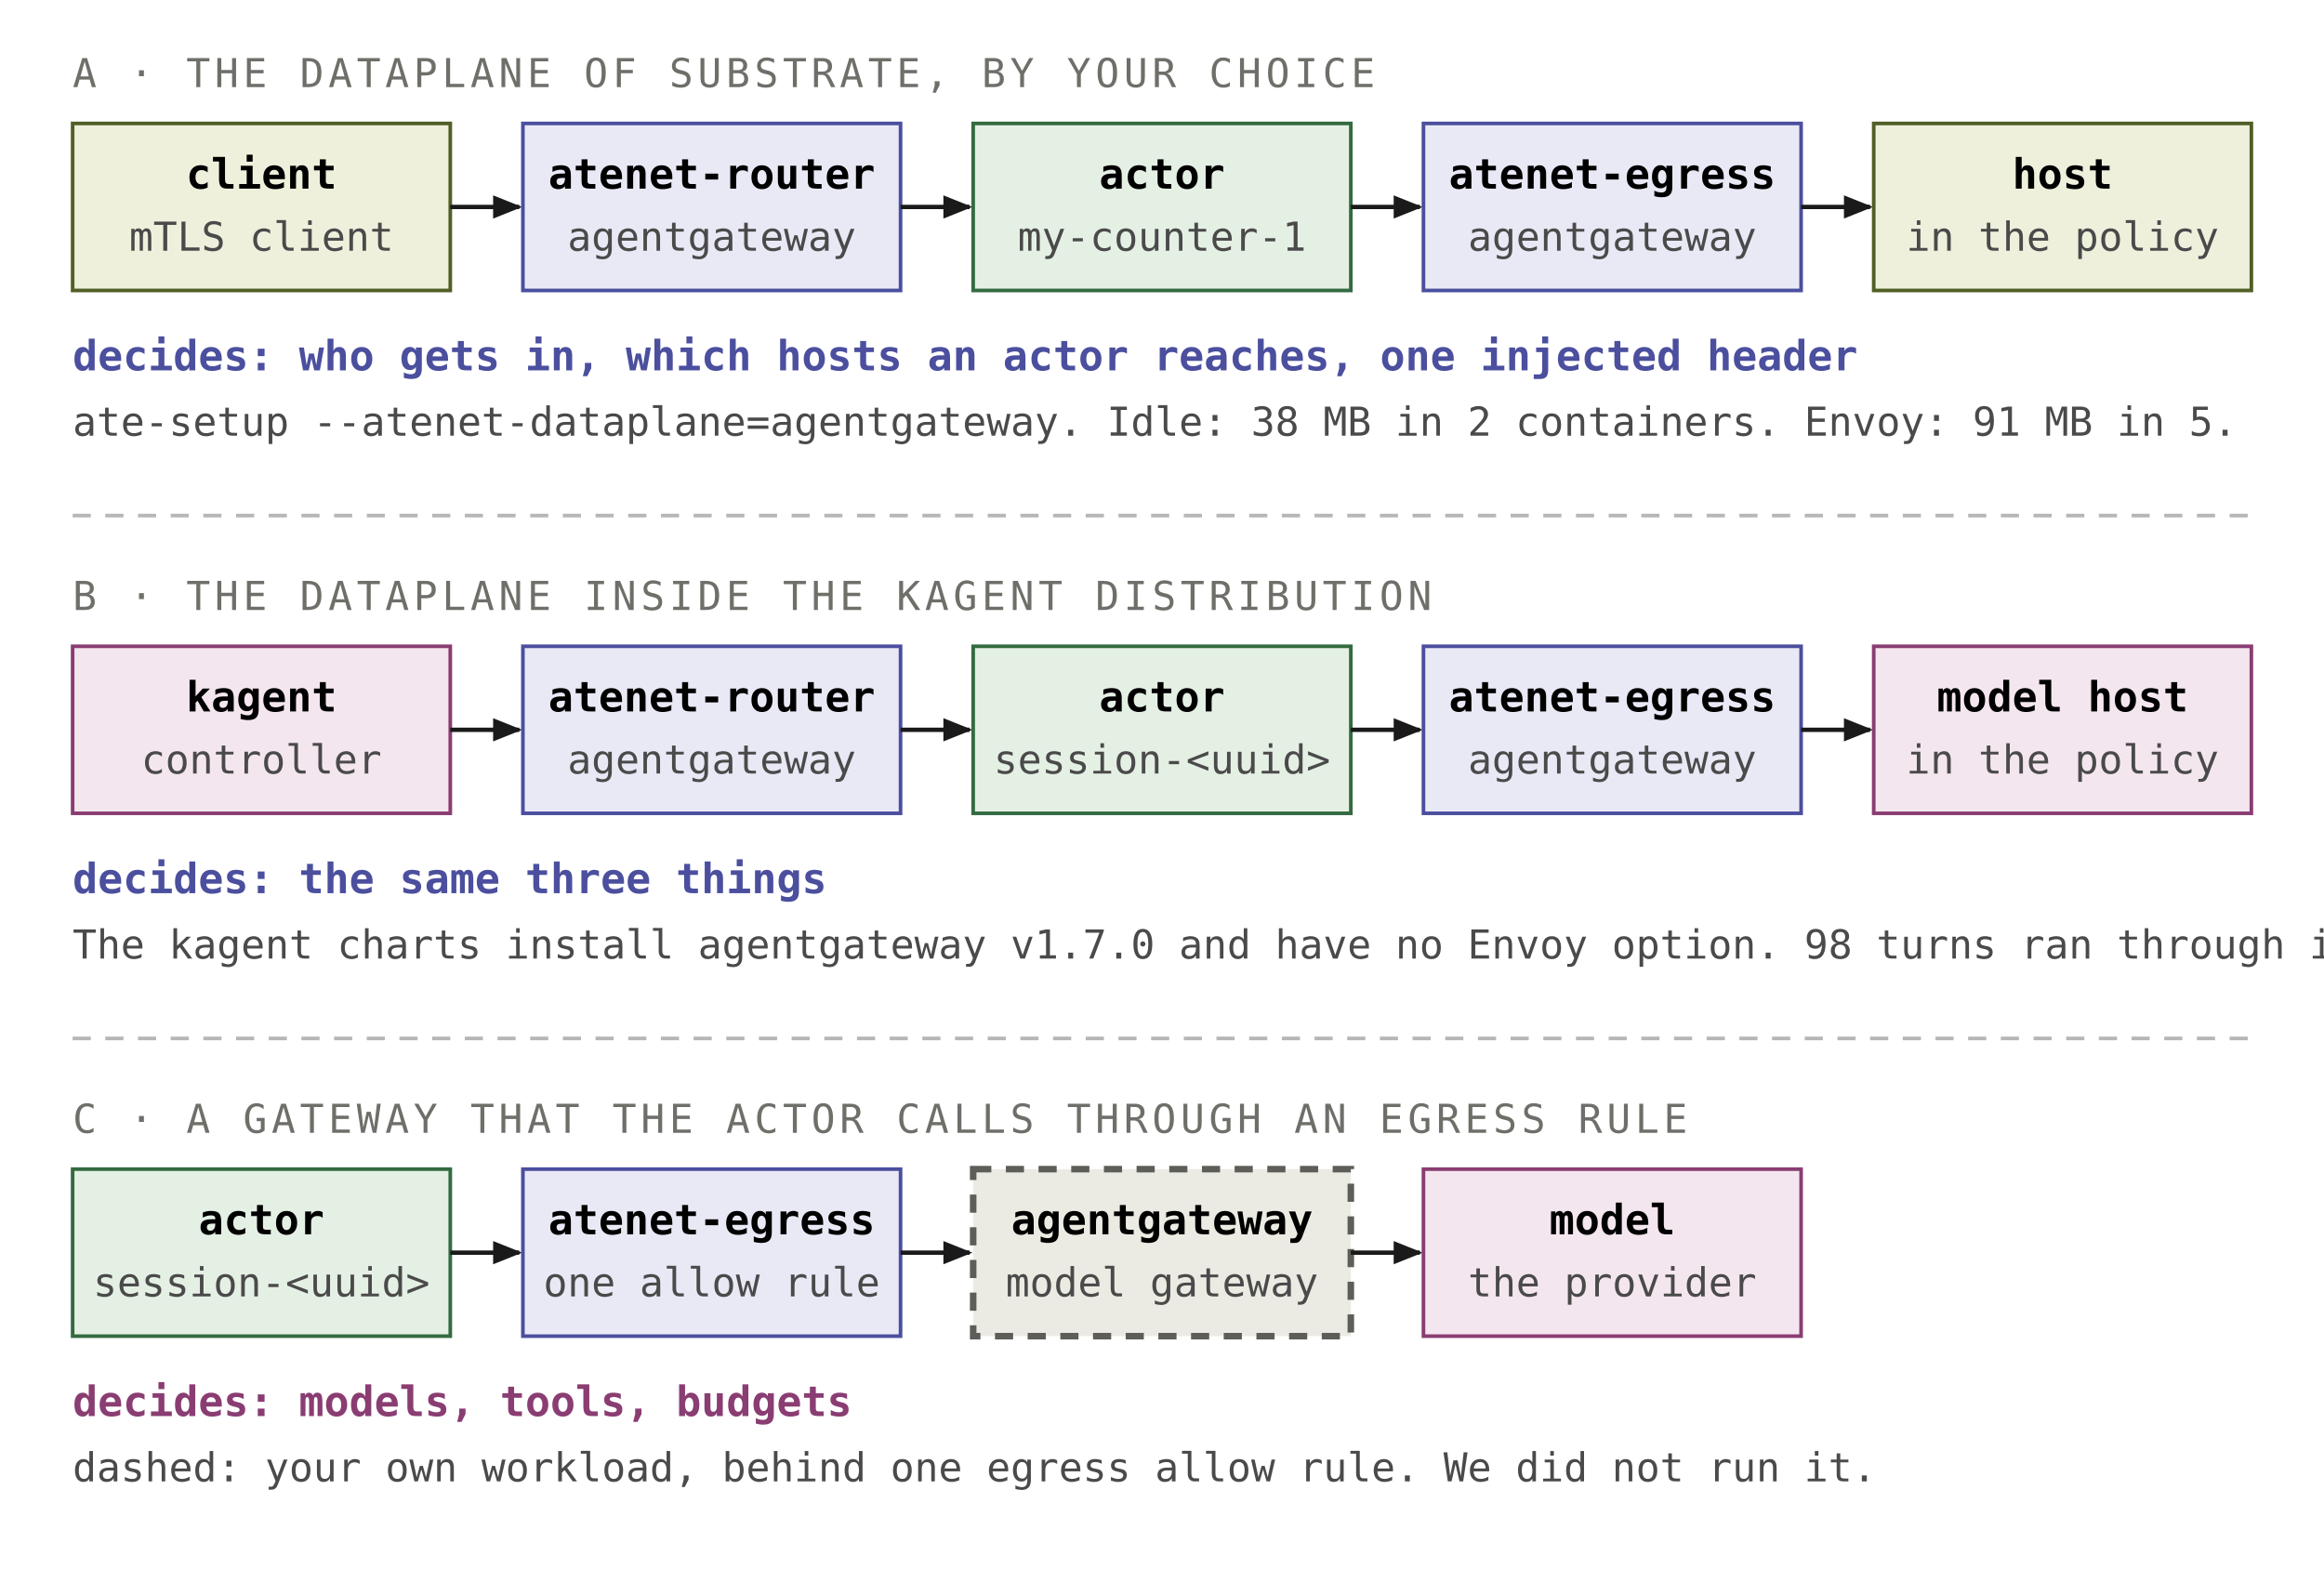
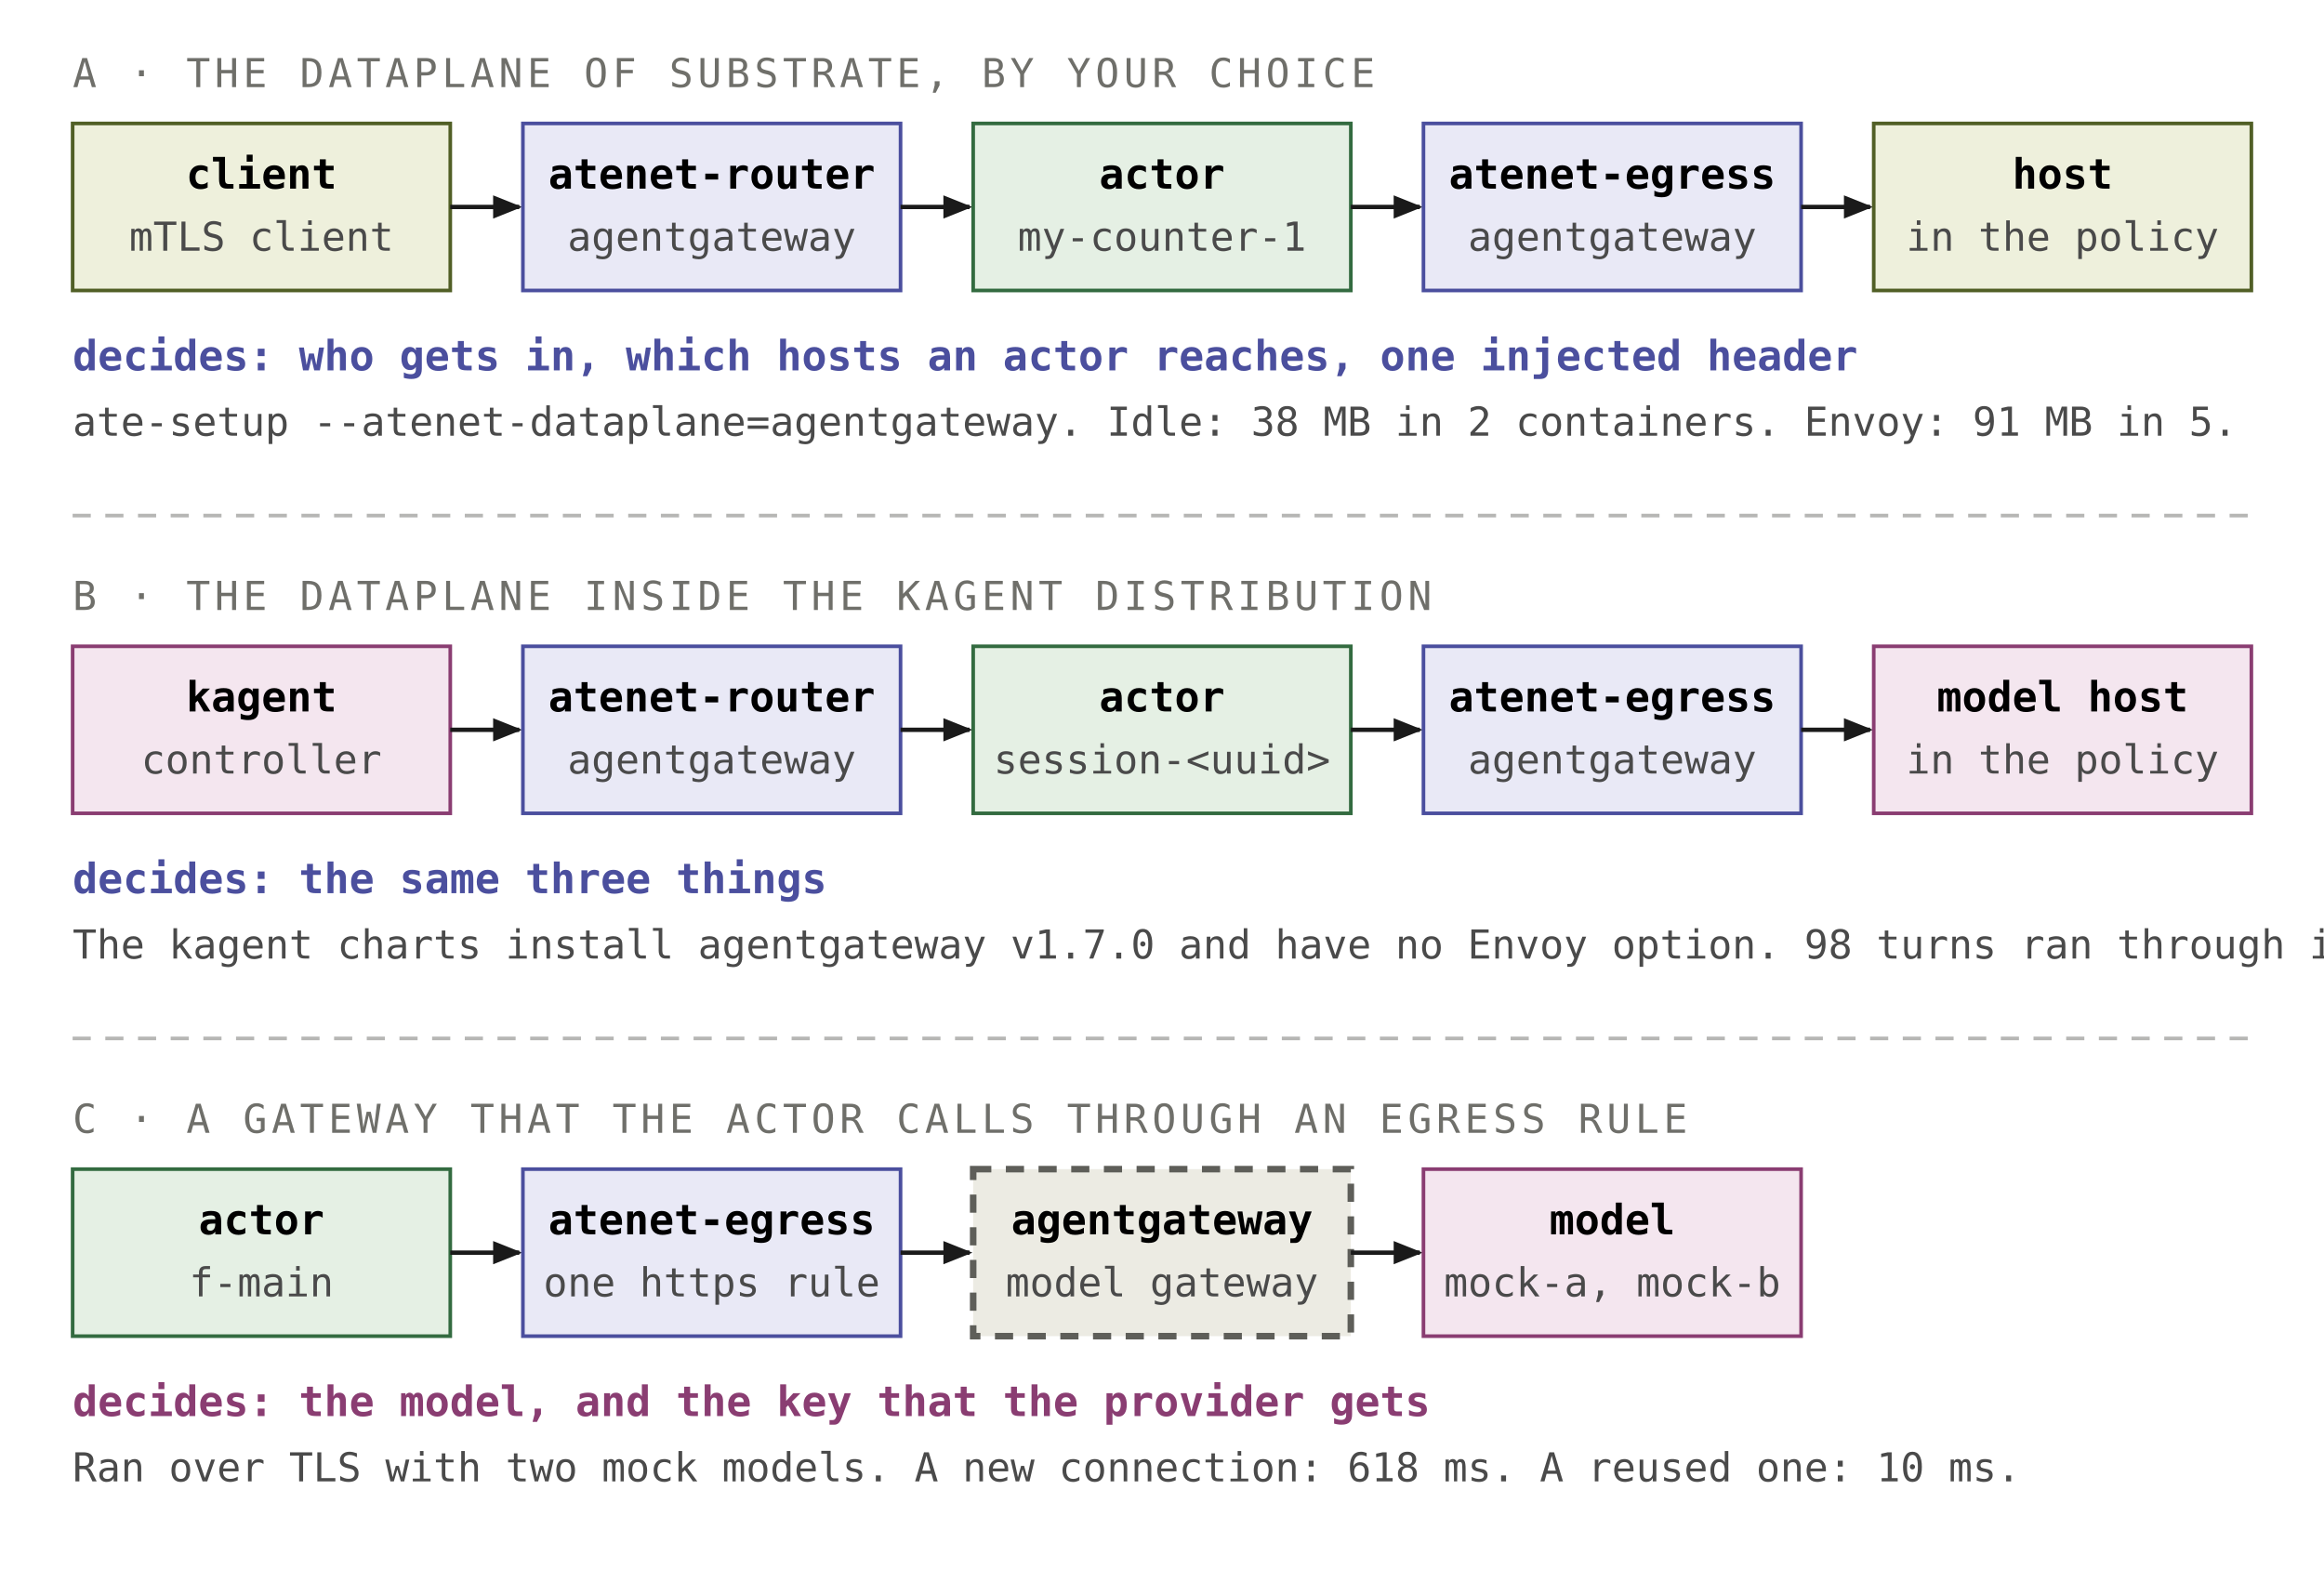
<svg xmlns="http://www.w3.org/2000/svg" viewBox="0 0 640 432" role="img" aria-labelledby="fig-7-2-title fig-7-2-desc" font-family="JetBrains Mono, ui-monospace, monospace">
  <defs>
    <marker id="fig-7-2-head-ink" viewBox="0 0 10 10" refX="9" refY="5" markerWidth="8" markerHeight="8" markerUnits="userSpaceOnUse" orient="auto-start-reverse">
      <path d="M0 1 L10 5 L0 9 z" fill="var(--m-ink, #1a1a1a)" />
    </marker>
  </defs>
  <text x="20" y="24" font-size="11" letter-spacing="1.2" fill="var(--m-ink-mute, #6f6f6a)">A · THE DATAPLANE OF SUBSTRATE, BY YOUR CHOICE</text>
  <rect x="20" y="34" width="104" height="46" fill="var(--m-olive-fill, #eef0dc)" stroke="var(--m-olive-ink, #515f26)" />
  <text x="72" y="51.95" font-size="11.5" text-anchor="middle" font-weight="700">client</text>
  <text x="72" y="69.05" font-size="11" text-anchor="middle" class="m-serif" fill="var(--m-ink-soft, #4a4a4a)">mTLS client</text>
  <line x1="124" y1="57" x2="143" y2="57" stroke="var(--m-ink, #1a1a1a)" stroke-width="1.2" marker-end="url(#fig-7-2-head-ink)" />
  <rect x="144" y="34" width="104" height="46" fill="var(--m-indigo-fill, #e9e9f6)" stroke="var(--m-indigo-ink, #4b4f9e)" />
  <text x="196" y="51.95" font-size="11.5" text-anchor="middle" font-weight="700">atenet-router</text>
  <text x="196" y="69.05" font-size="11" text-anchor="middle" class="m-serif" fill="var(--m-ink-soft, #4a4a4a)">agentgateway</text>
  <line x1="248" y1="57" x2="267" y2="57" stroke="var(--m-ink, #1a1a1a)" stroke-width="1.2" marker-end="url(#fig-7-2-head-ink)" />
  <rect x="268" y="34" width="104" height="46" fill="var(--m-green-fill, #e5f0e4)" stroke="var(--m-green-ink, #336b40)" />
  <text x="320" y="51.95" font-size="11.5" text-anchor="middle" font-weight="700">actor</text>
  <text x="320" y="69.05" font-size="11" text-anchor="middle" class="m-serif" fill="var(--m-ink-soft, #4a4a4a)">my-counter-1</text>
  <line x1="372" y1="57" x2="391" y2="57" stroke="var(--m-ink, #1a1a1a)" stroke-width="1.2" marker-end="url(#fig-7-2-head-ink)" />
  <rect x="392" y="34" width="104" height="46" fill="var(--m-indigo-fill, #e9e9f6)" stroke="var(--m-indigo-ink, #4b4f9e)" />
  <text x="444" y="51.95" font-size="11.5" text-anchor="middle" font-weight="700">atenet-egress</text>
  <text x="444" y="69.05" font-size="11" text-anchor="middle" class="m-serif" fill="var(--m-ink-soft, #4a4a4a)">agentgateway</text>
  <line x1="496" y1="57" x2="515" y2="57" stroke="var(--m-ink, #1a1a1a)" stroke-width="1.2" marker-end="url(#fig-7-2-head-ink)" />
  <rect x="516" y="34" width="104" height="46" fill="var(--m-olive-fill, #eef0dc)" stroke="var(--m-olive-ink, #515f26)" />
  <text x="568" y="51.95" font-size="11.5" text-anchor="middle" font-weight="700">host</text>
  <text x="568" y="69.05" font-size="11" text-anchor="middle" class="m-serif" fill="var(--m-ink-soft, #4a4a4a)">in the policy</text>
  <text x="20" y="102" font-size="11.5" font-weight="700" fill="var(--m-indigo-ink, #4b4f9e)">decides: who gets in, which hosts an actor reaches, one injected header</text>
  <text x="20" y="120" font-size="11" class="m-serif" fill="var(--m-ink-soft, #4a4a4a)">ate-setup --atenet-dataplane=agentgateway. Idle: 38 MB in 2 containers. Envoy: 91 MB in 5.</text>
  <text x="20" y="168" font-size="11" letter-spacing="1.2" fill="var(--m-ink-mute, #6f6f6a)">B · THE DATAPLANE INSIDE THE KAGENT DISTRIBUTION</text>
  <rect x="20" y="178" width="104" height="46" fill="var(--m-plum-fill, #f4e6ef)" stroke="var(--m-plum-ink, #8a3d72)" />
  <text x="72" y="195.95" font-size="11.5" text-anchor="middle" font-weight="700">kagent</text>
  <text x="72" y="213.05" font-size="11" text-anchor="middle" class="m-serif" fill="var(--m-ink-soft, #4a4a4a)">controller</text>
  <line x1="124" y1="201" x2="143" y2="201" stroke="var(--m-ink, #1a1a1a)" stroke-width="1.2" marker-end="url(#fig-7-2-head-ink)" />
  <rect x="144" y="178" width="104" height="46" fill="var(--m-indigo-fill, #e9e9f6)" stroke="var(--m-indigo-ink, #4b4f9e)" />
  <text x="196" y="195.95" font-size="11.5" text-anchor="middle" font-weight="700">atenet-router</text>
  <text x="196" y="213.05" font-size="11" text-anchor="middle" class="m-serif" fill="var(--m-ink-soft, #4a4a4a)">agentgateway</text>
  <line x1="248" y1="201" x2="267" y2="201" stroke="var(--m-ink, #1a1a1a)" stroke-width="1.2" marker-end="url(#fig-7-2-head-ink)" />
  <rect x="268" y="178" width="104" height="46" fill="var(--m-green-fill, #e5f0e4)" stroke="var(--m-green-ink, #336b40)" />
  <text x="320" y="195.95" font-size="11.5" text-anchor="middle" font-weight="700">actor</text>
  <text x="320" y="213.05" font-size="11" text-anchor="middle" class="m-serif" fill="var(--m-ink-soft, #4a4a4a)">session-&lt;uuid&gt;</text>
  <line x1="372" y1="201" x2="391" y2="201" stroke="var(--m-ink, #1a1a1a)" stroke-width="1.2" marker-end="url(#fig-7-2-head-ink)" />
  <rect x="392" y="178" width="104" height="46" fill="var(--m-indigo-fill, #e9e9f6)" stroke="var(--m-indigo-ink, #4b4f9e)" />
  <text x="444" y="195.95" font-size="11.5" text-anchor="middle" font-weight="700">atenet-egress</text>
  <text x="444" y="213.05" font-size="11" text-anchor="middle" class="m-serif" fill="var(--m-ink-soft, #4a4a4a)">agentgateway</text>
  <line x1="496" y1="201" x2="515" y2="201" stroke="var(--m-ink, #1a1a1a)" stroke-width="1.2" marker-end="url(#fig-7-2-head-ink)" />
  <rect x="516" y="178" width="104" height="46" fill="var(--m-plum-fill, #f4e6ef)" stroke="var(--m-plum-ink, #8a3d72)" />
  <text x="568" y="195.95" font-size="11.5" text-anchor="middle" font-weight="700">model host</text>
  <text x="568" y="213.05" font-size="11" text-anchor="middle" class="m-serif" fill="var(--m-ink-soft, #4a4a4a)">in the policy</text>
  <text x="20" y="246" font-size="11.5" font-weight="700" fill="var(--m-indigo-ink, #4b4f9e)">decides: the same three things</text>
  <text x="20" y="264" font-size="11" class="m-serif" fill="var(--m-ink-soft, #4a4a4a)">The kagent charts install agentgateway v1.7.0 and have no Envoy option. 98 turns ran through it.</text>
  <text x="20" y="312" font-size="11" letter-spacing="1.2" fill="var(--m-ink-mute, #6f6f6a)">C · A GATEWAY THAT THE ACTOR CALLS THROUGH AN EGRESS RULE</text>
  <rect x="20" y="322" width="104" height="46" fill="var(--m-green-fill, #e5f0e4)" stroke="var(--m-green-ink, #336b40)" />
  <text x="72" y="339.95" font-size="11.5" text-anchor="middle" font-weight="700">actor</text>
-   <text x="72" y="357.05" font-size="11" text-anchor="middle" class="m-serif" fill="var(--m-ink-soft, #4a4a4a)">session-&lt;uuid&gt;</text>
+   <text x="72" y="357.05" font-size="11" text-anchor="middle" class="m-serif" fill="var(--m-ink-soft, #4a4a4a)">f-main</text>
  <line x1="124" y1="345" x2="143" y2="345" stroke="var(--m-ink, #1a1a1a)" stroke-width="1.2" marker-end="url(#fig-7-2-head-ink)" />
  <rect x="144" y="322" width="104" height="46" fill="var(--m-indigo-fill, #e9e9f6)" stroke="var(--m-indigo-ink, #4b4f9e)" />
  <text x="196" y="339.95" font-size="11.5" text-anchor="middle" font-weight="700">atenet-egress</text>
-   <text x="196" y="357.05" font-size="11" text-anchor="middle" class="m-serif" fill="var(--m-ink-soft, #4a4a4a)">one allow rule</text>
+   <text x="196" y="357.05" font-size="11" text-anchor="middle" class="m-serif" fill="var(--m-ink-soft, #4a4a4a)">one https rule</text>
  <line x1="248" y1="345" x2="267" y2="345" stroke="var(--m-ink, #1a1a1a)" stroke-width="1.2" marker-end="url(#fig-7-2-head-ink)" />
  <rect x="268" y="322" width="104" height="46" fill="var(--m-grey-fill, #ecebe3)" stroke="var(--m-grey-ink, #5e5e59)" stroke-width="1.8" stroke-dasharray="5 4" />
  <text x="320" y="339.95" font-size="11.5" text-anchor="middle" font-weight="700">agentgateway</text>
  <text x="320" y="357.05" font-size="11" text-anchor="middle" class="m-serif" fill="var(--m-ink-soft, #4a4a4a)">model gateway</text>
  <line x1="372" y1="345" x2="391" y2="345" stroke="var(--m-ink, #1a1a1a)" stroke-width="1.2" marker-end="url(#fig-7-2-head-ink)" />
  <rect x="392" y="322" width="104" height="46" fill="var(--m-plum-fill, #f4e6ef)" stroke="var(--m-plum-ink, #8a3d72)" />
  <text x="444" y="339.95" font-size="11.5" text-anchor="middle" font-weight="700">model</text>
-   <text x="444" y="357.05" font-size="11" text-anchor="middle" class="m-serif" fill="var(--m-ink-soft, #4a4a4a)">the provider</text>
-   <text x="20" y="390" font-size="11.5" font-weight="700" fill="var(--m-plum-ink, #8a3d72)">decides: models, tools, budgets</text>
-   <text x="20" y="408" font-size="11" class="m-serif" fill="var(--m-ink-soft, #4a4a4a)">dashed: your own workload, behind one egress allow rule. We did not run it.</text>
+   <text x="444" y="357.05" font-size="11" text-anchor="middle" class="m-serif" fill="var(--m-ink-soft, #4a4a4a)">mock-a, mock-b</text>
+   <text x="20" y="390" font-size="11.5" font-weight="700" fill="var(--m-plum-ink, #8a3d72)">decides: the model, and the key that the provider gets</text>
+   <text x="20" y="408" font-size="11" class="m-serif" fill="var(--m-ink-soft, #4a4a4a)">Ran over TLS with two mock models. A new connection: 618 ms. A reused one: 10 ms.</text>
  <line x1="20" y1="142" x2="620" y2="142" stroke="var(--m-ink-mute, #6f6f6a)" stroke-width="1" stroke-dasharray="5 4" stroke-opacity="0.5" />
  <line x1="20" y1="286" x2="620" y2="286" stroke="var(--m-ink-mute, #6f6f6a)" stroke-width="1" stroke-dasharray="5 4" stroke-opacity="0.5" />
</svg>
